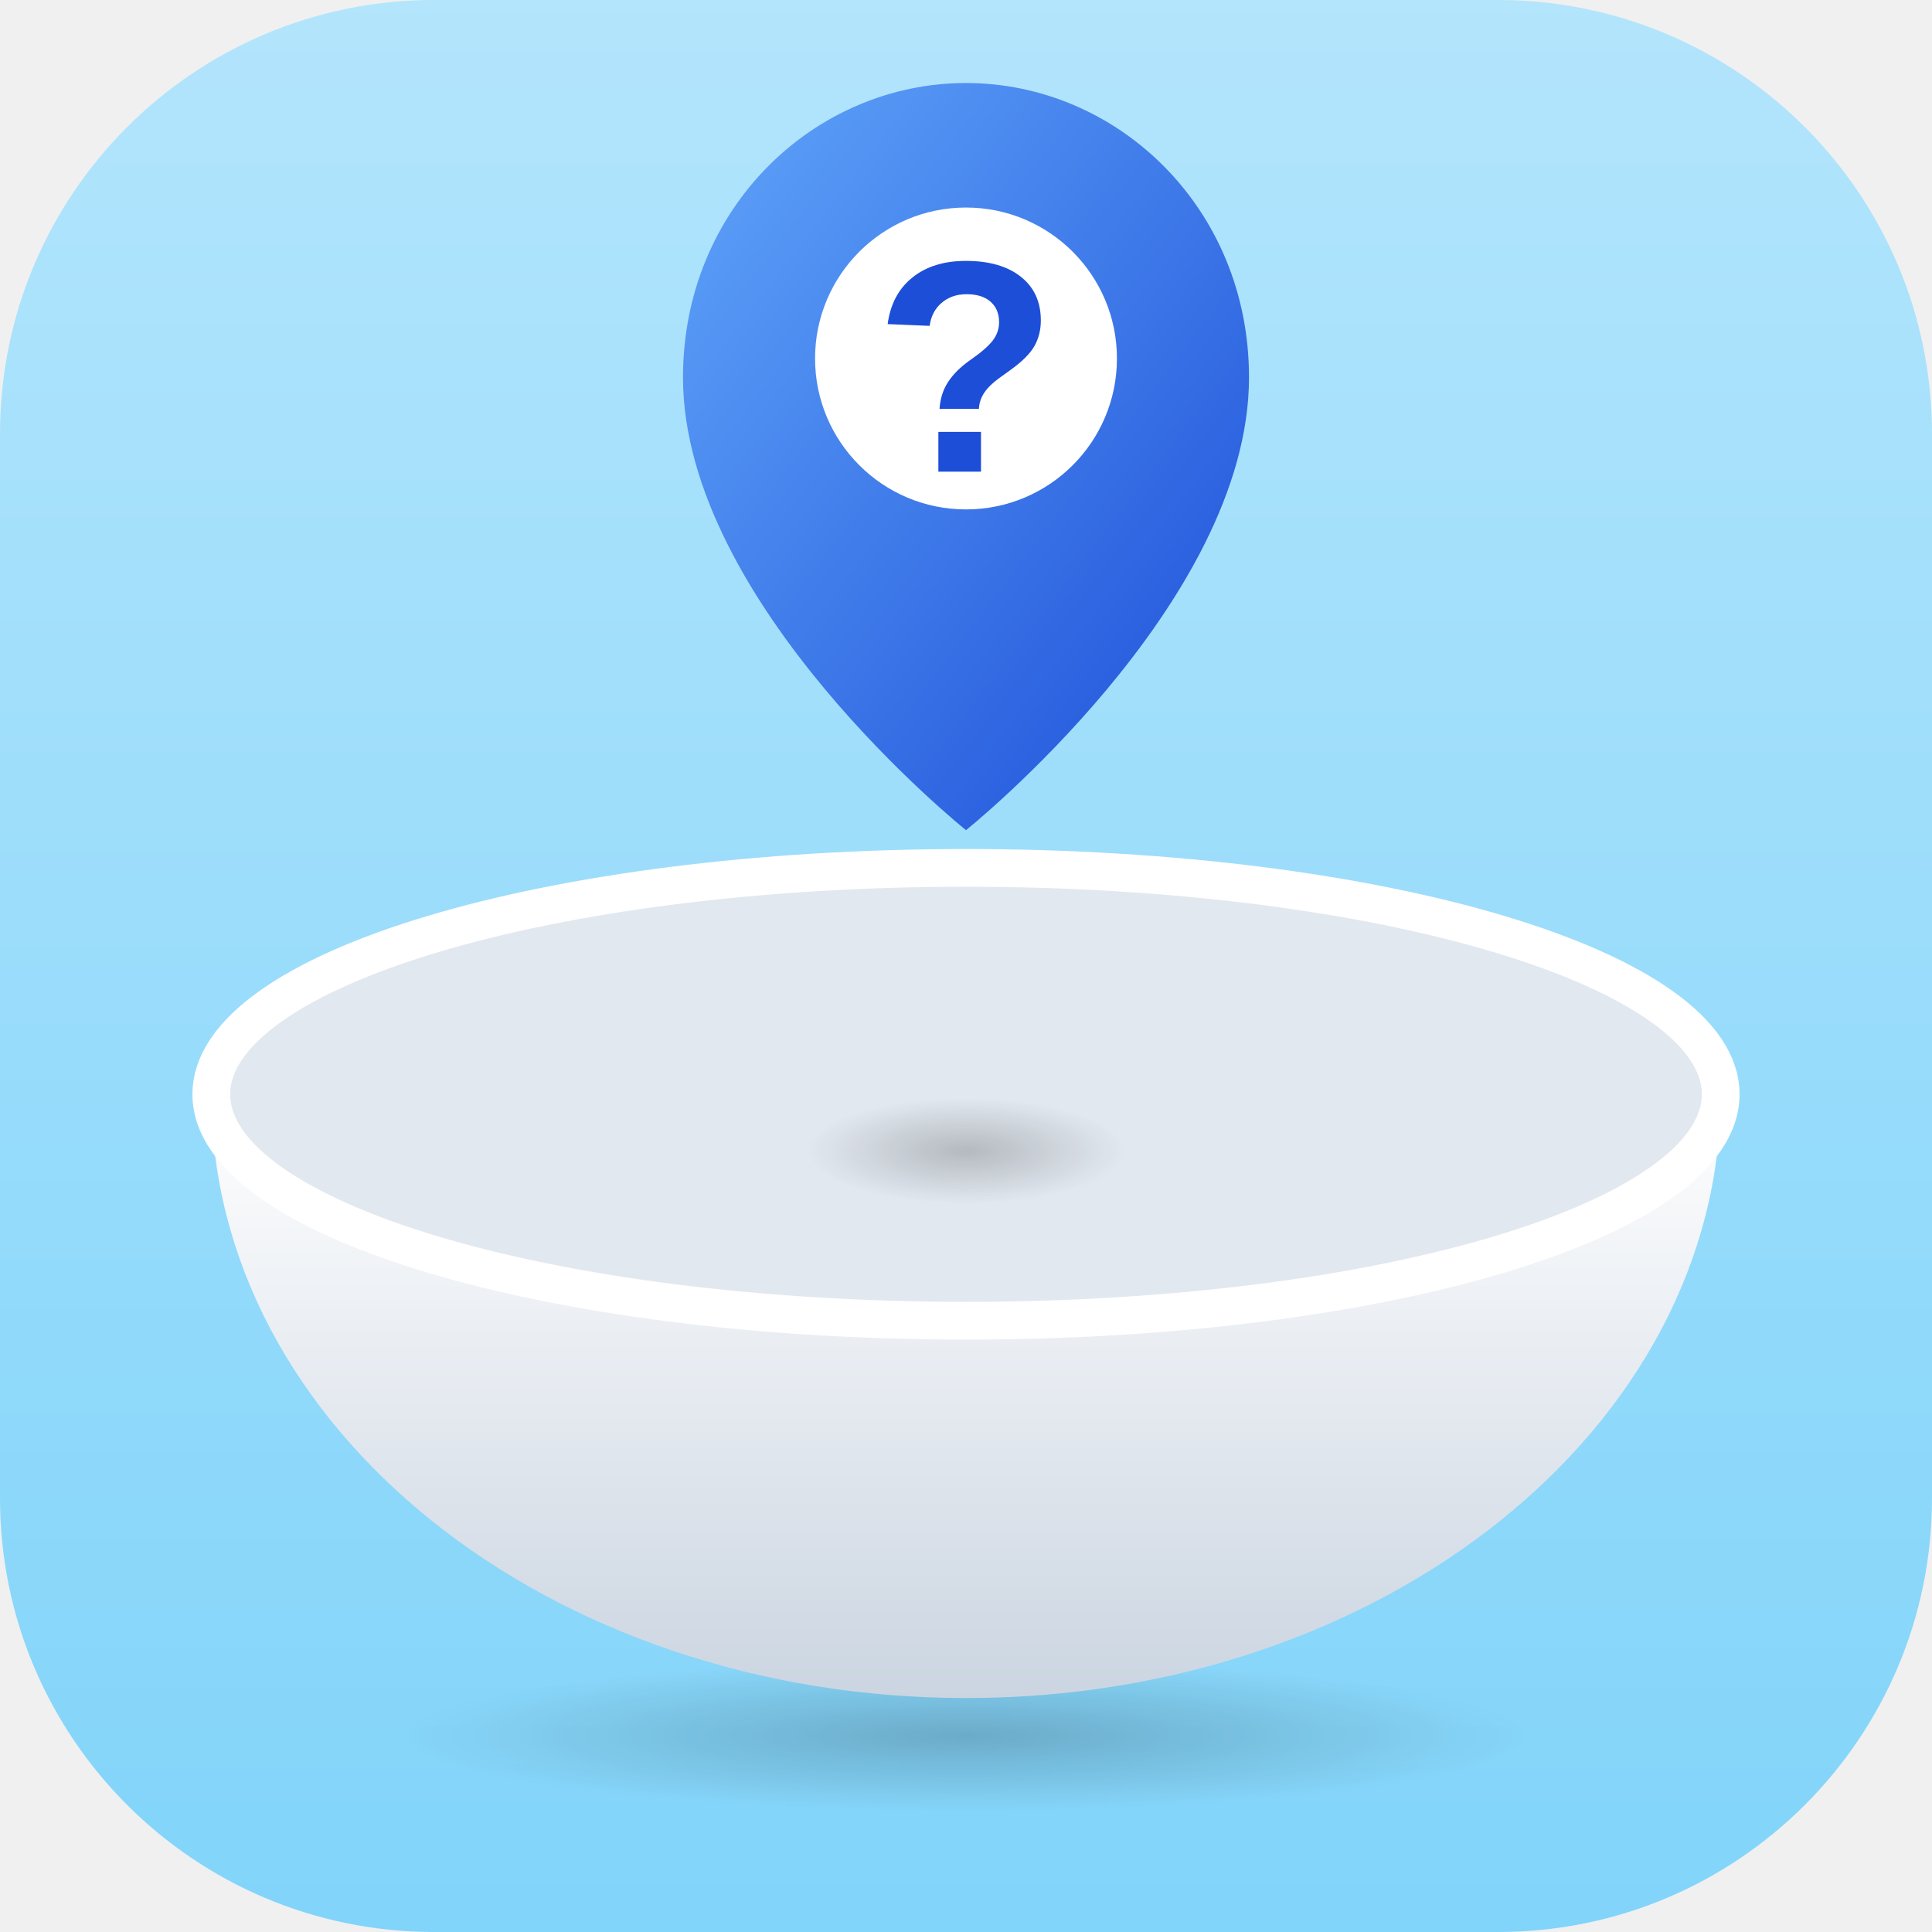
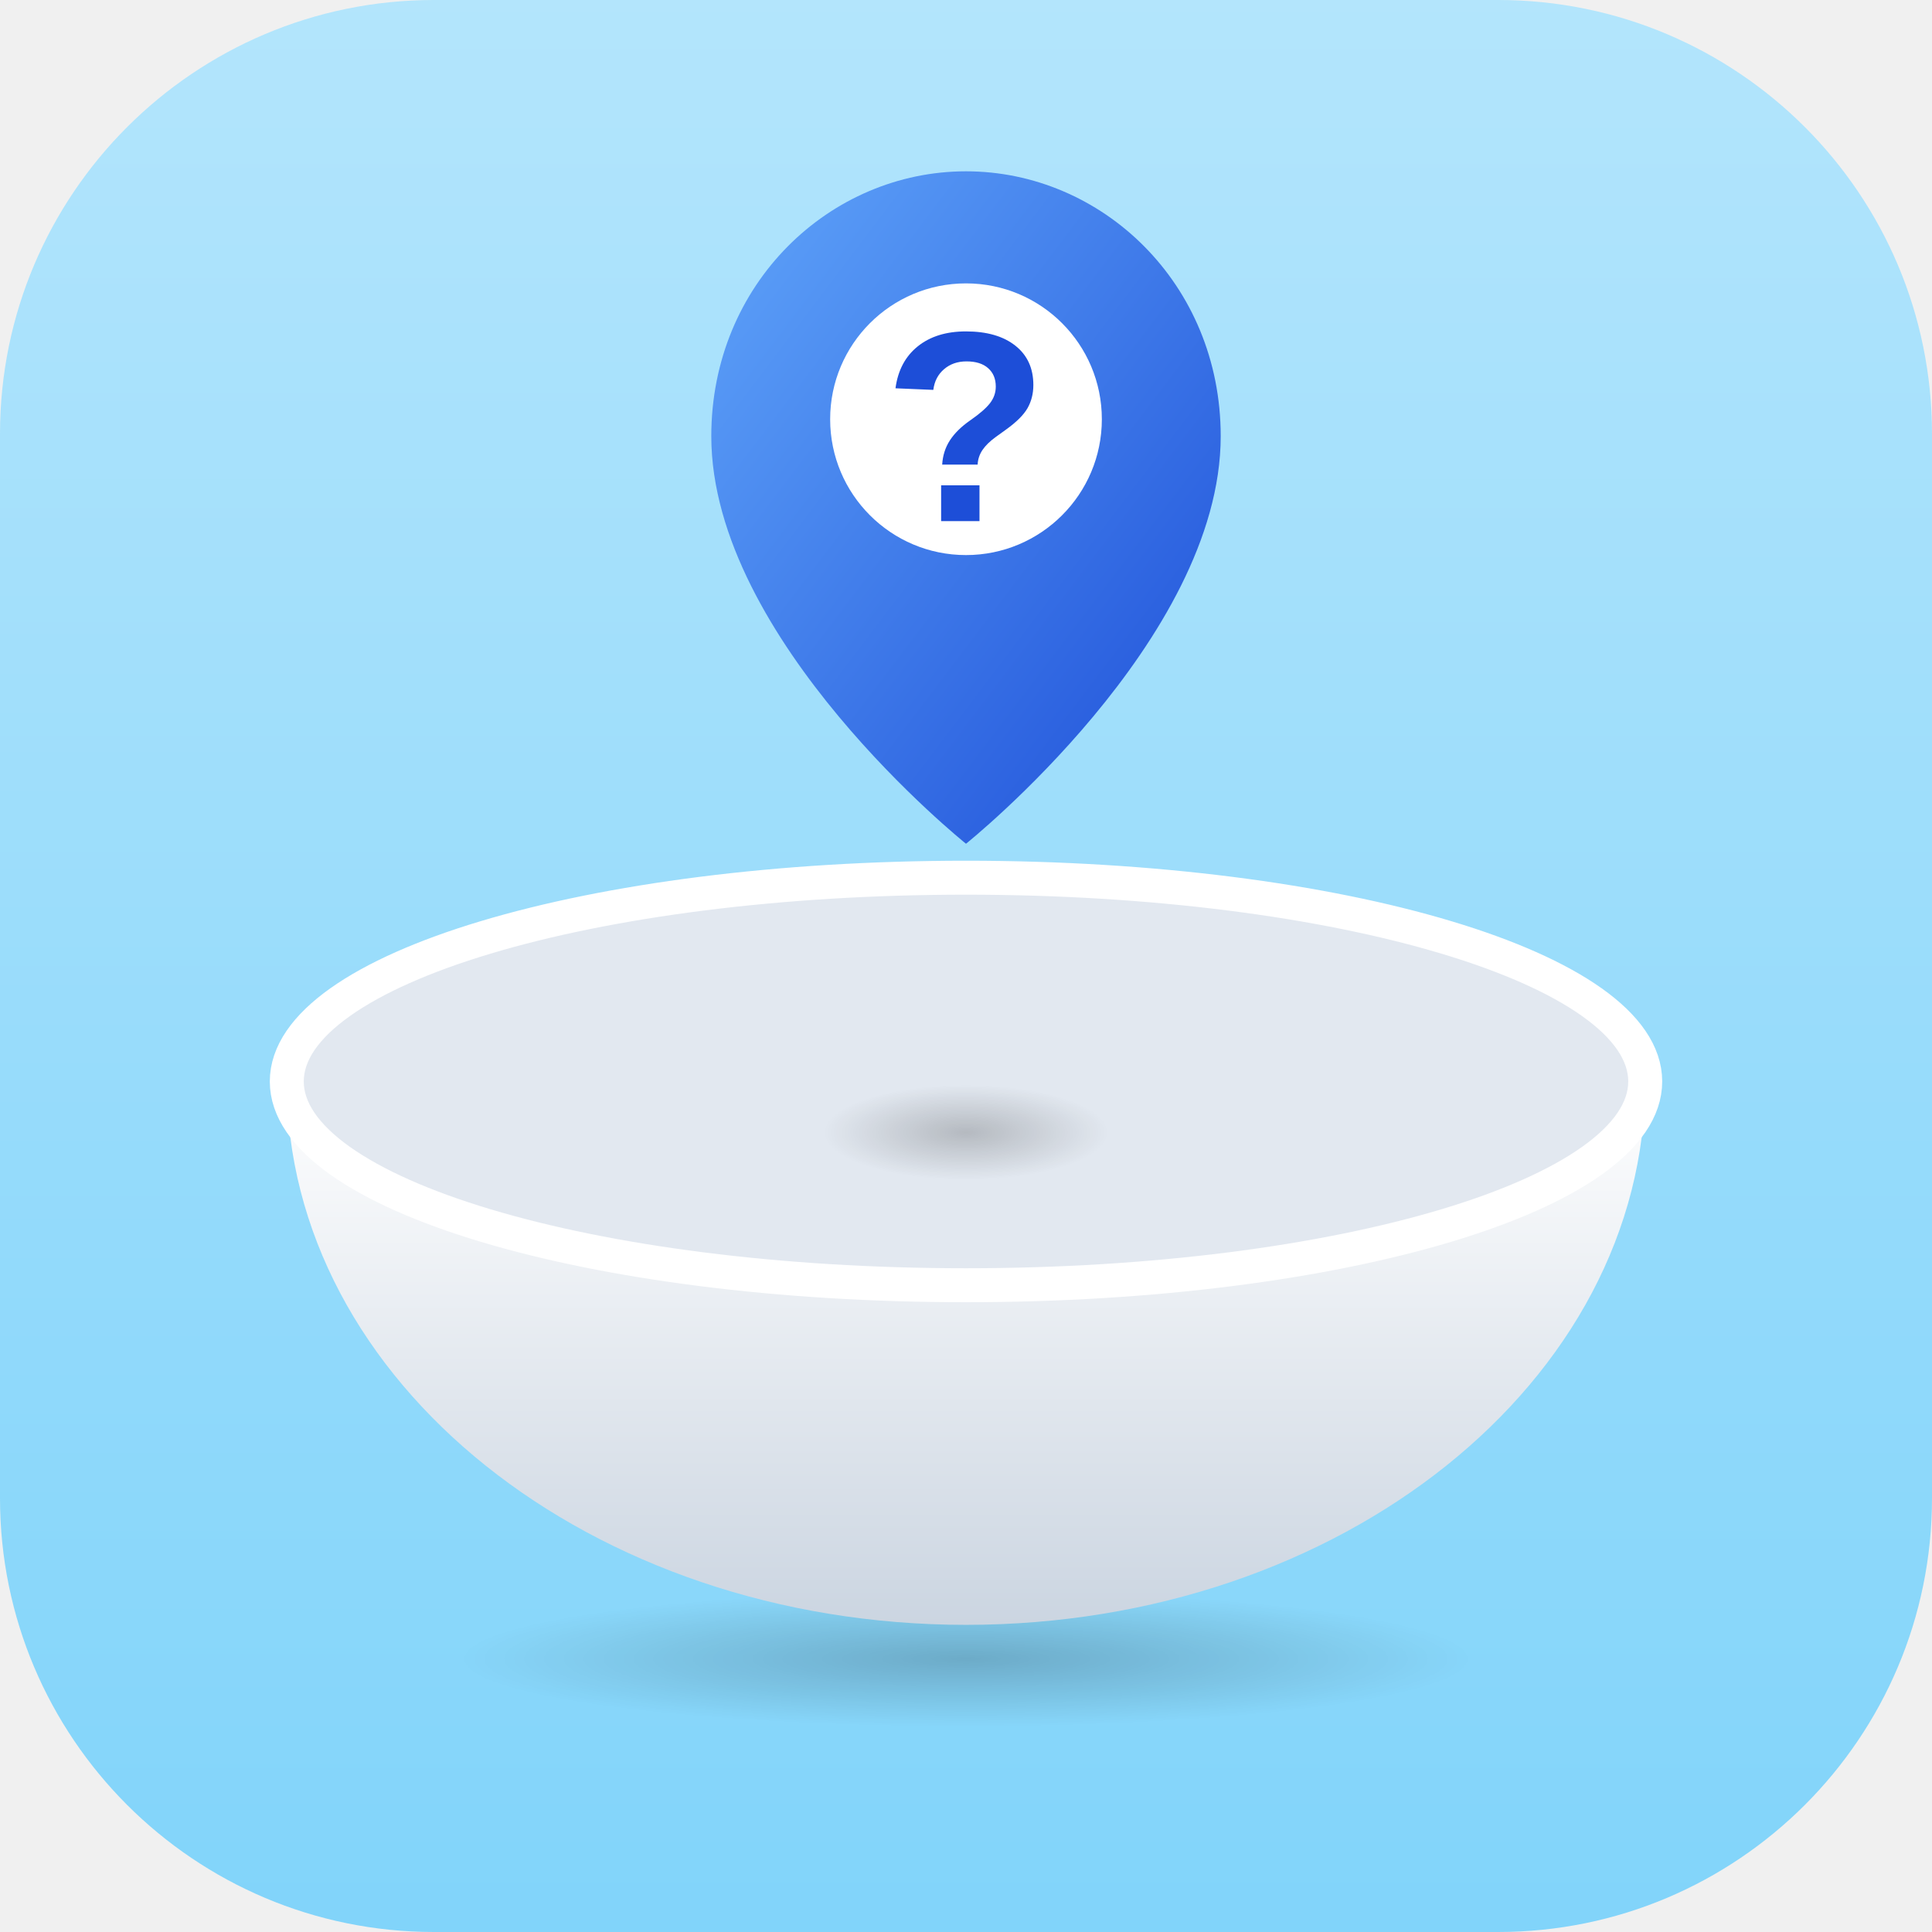
<svg xmlns="http://www.w3.org/2000/svg" viewBox="0 0 512 512">
  <defs>
    <linearGradient id="bgGrad" x1="0%" y1="0%" x2="0%" y2="100%">
      <stop offset="0%" stop-color="#b3e5fc" />
      <stop offset="100%" stop-color="#81d4fa" />
    </linearGradient>
    <linearGradient id="bowlGrad" x1="0%" y1="0%" x2="0%" y2="100%">
      <stop offset="0%" stop-color="#ffffff" />
      <stop offset="100%" stop-color="#cbd5e1" />
    </linearGradient>
    <linearGradient id="pinGrad" x1="0%" y1="0%" x2="100%" y2="100%">
      <stop offset="0%" stop-color="#60a5fa" />
      <stop offset="100%" stop-color="#1d4ed8" />
    </linearGradient>
    <radialGradient id="shadow" cx="50%" cy="50%" r="50%">
      <stop offset="0%" stop-color="rgba(0,0,0,0.2)" />
      <stop offset="100%" stop-color="rgba(0,0,0,0)" />
    </radialGradient>
  </defs>
  <rect width="512" height="512" rx="115" fill="url(#bgGrad)" />
-   <ellipse cx="256" cy="460" rx="150" ry="20" fill="url(#shadow)" />
-   <path d="M 56 290 A 200 160 0 0 0 456 290 Z" fill="url(#bowlGrad)" />
-   <ellipse cx="256" cy="290" rx="200" ry="60" fill="#e2e8f0" />
-   <ellipse cx="256" cy="290" rx="200" ry="60" fill="none" stroke="#ffffff" stroke-width="10" />
-   <ellipse cx="256" cy="305" rx="42" ry="14" fill="url(#shadow)" />
-   <g>
-     <path d="M 256 22 C 216 22 181 55 181 100 C 181 160 256 220 256 220 C 256 220 331 160 331 100 C 331 55 296 22 256 22 Z" fill="url(#pinGrad)" />
-     <circle cx="256" cy="95" r="40" fill="#ffffff" />
-     <text x="256" y="125" font-family="Arial, sans-serif" font-size="80" font-weight="bold" fill="#1d4ed8" text-anchor="middle">?</text>
+   <g transform="translate(256 256) scale(0.9) translate(-256 -256)">
+     <ellipse cx="256" cy="460" rx="150" ry="20" fill="url(#shadow)" />
+     <path d="M 56 290 A 200 160 0 0 0 456 290 Z" fill="url(#bowlGrad)" />
+     <ellipse cx="256" cy="290" rx="200" ry="60" fill="#e2e8f0" />
+     <ellipse cx="256" cy="290" rx="200" ry="60" fill="none" stroke="#ffffff" stroke-width="10" />
+     <ellipse cx="256" cy="305" rx="42" ry="14" fill="url(#shadow)" />
+     <g>
+       <path d="M 256 22 C 216 22 181 55 181 100 C 181 160 256 220 256 220 C 256 220 331 160 331 100 C 331 55 296 22 256 22 Z" fill="url(#pinGrad)" />
+       <circle cx="256" cy="95" r="40" fill="#ffffff" />
+       <text x="256" y="125" font-family="Arial, sans-serif" font-size="80" font-weight="bold" fill="#1d4ed8" text-anchor="middle">?</text>
+     </g>
  </g>
</svg>
